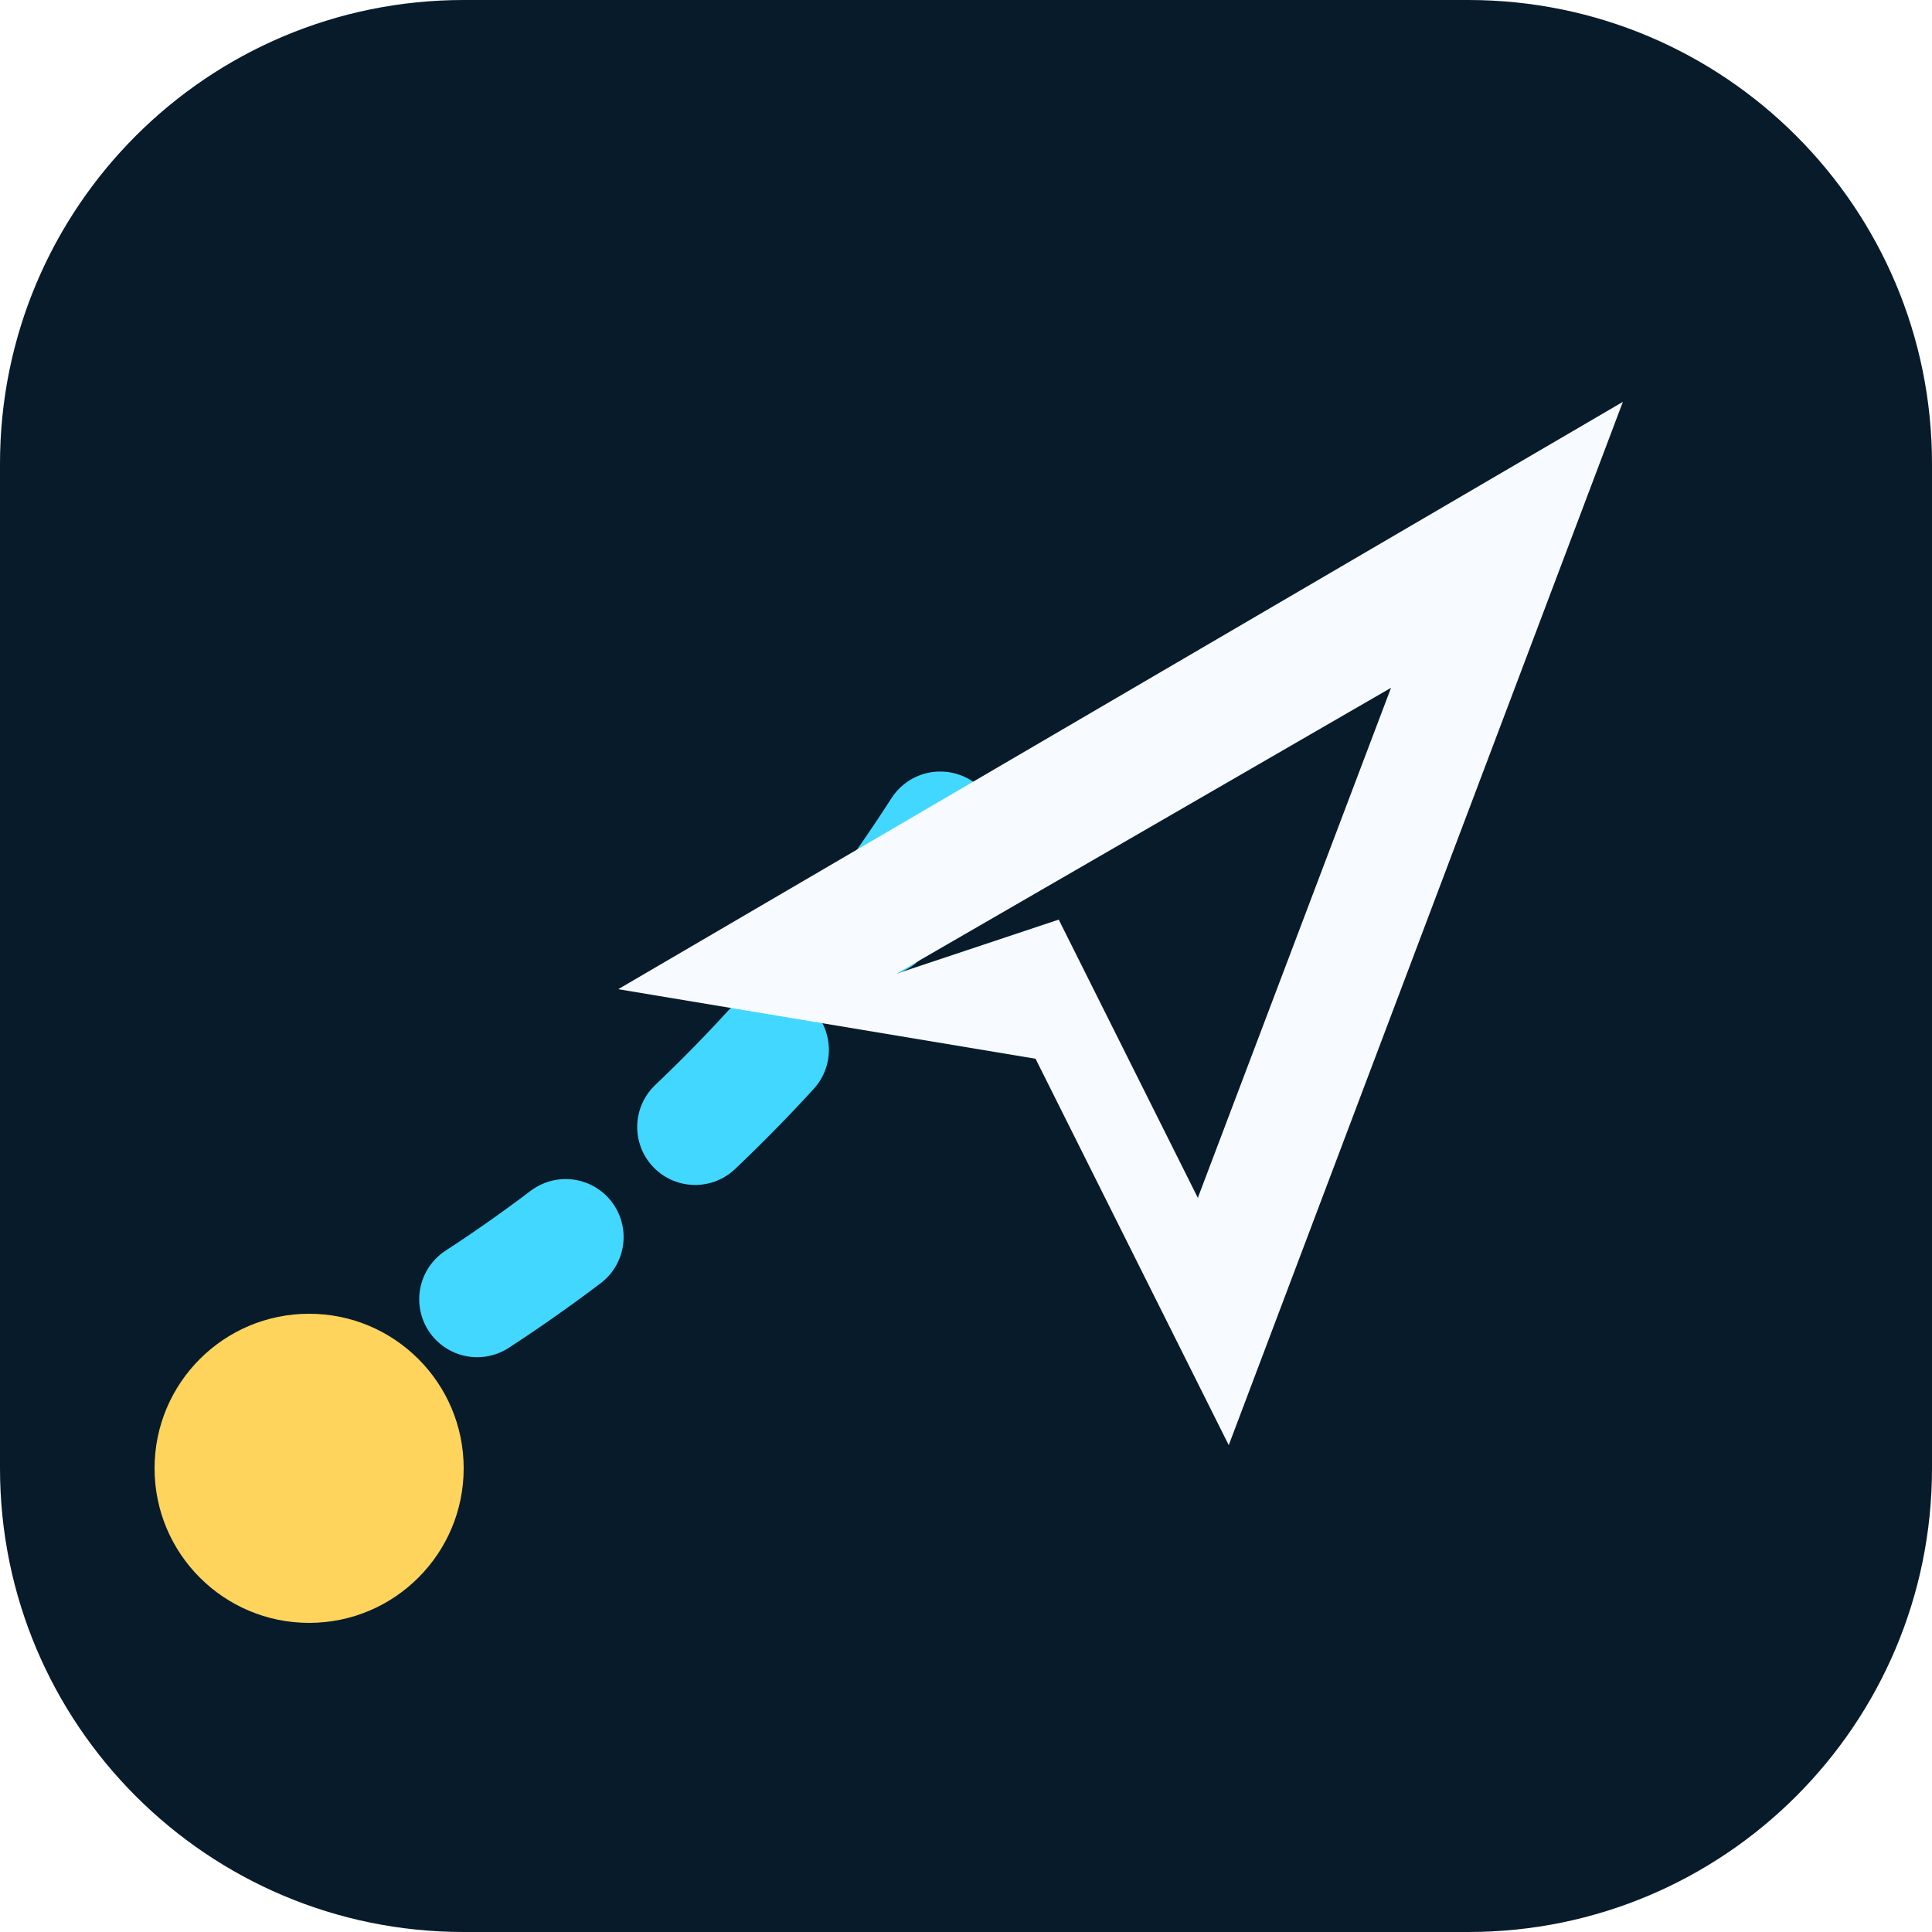
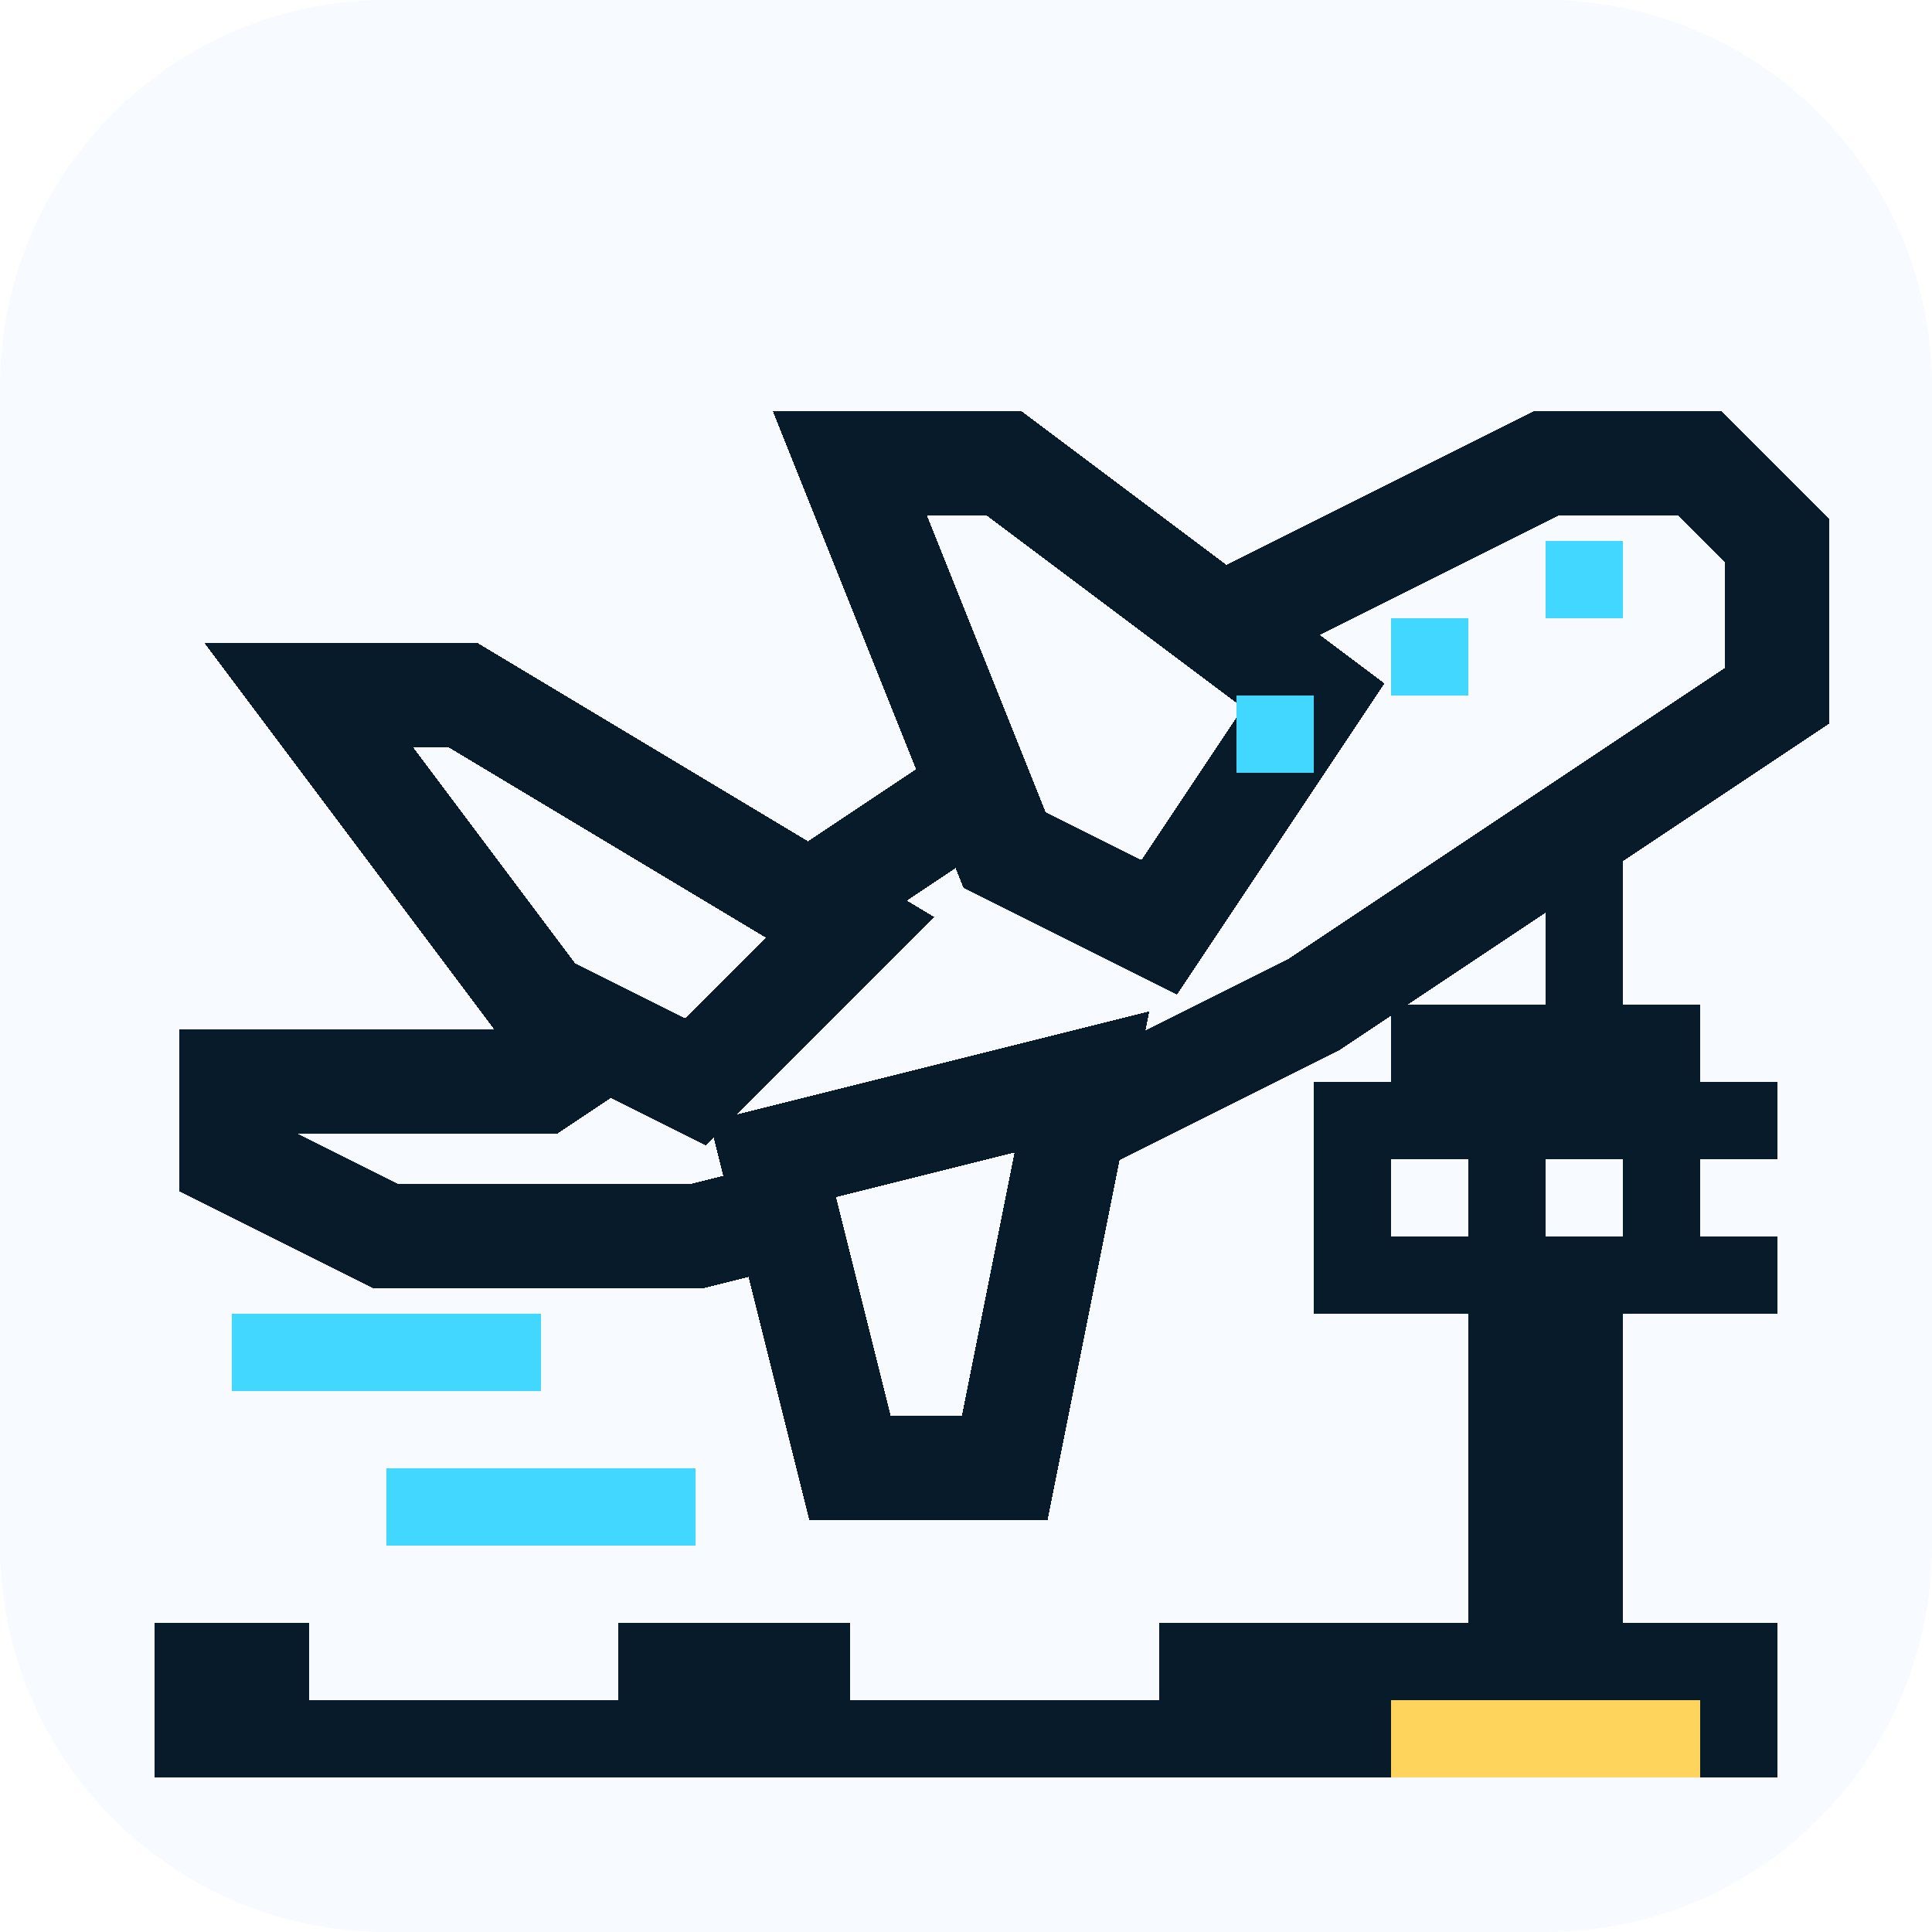
<svg xmlns="http://www.w3.org/2000/svg" width="25" height="25" viewBox="0 0 25 25">
-   <rect width="25" height="25" rx="6" fill="#071b2b" />
-   <path d="M3 18.5c4-1.7 7.2-4.5 9.5-8.3" fill="none" stroke="#42d7ff" stroke-width="1.5" stroke-linecap="round" stroke-dasharray="1.4 2.2" />
-   <circle cx="4" cy="19" r="2" fill="#ffd45c" />
-   <path d="M8 12.8 21 5.2l-5.1 13.5-2.5-5-5.4-.9Zm5.7-.9 1.8 3.6 2.5-6.6-6.4 3.7 2.1-.7Z" fill="#f7fbff" />
+   <rect width="25" height="25" rx="5" fill="#f7fbff" />
+   <g fill="#f7fbff" stroke="#071b2b" stroke-width="1.35" stroke-linejoin="miter" shape-rendering="crispEdges">
+     <path d="M3 14h4l3-2 3-2 3-2 4-2h2l1 1v2l-3 2-3 2-4 2-4 1H5l-2-1Z" />
+     <path d="m7 13-3-4h2l5 3-2 2Z" />
+     <path d="m13 11-2-5h2l4 3-2 3Z" />
+     <path d="m14 14-1 5h-2l-1-4Z" />
+   </g>
+   <g fill="#42d7ff" shape-rendering="crispEdges">
+     <rect x="16" y="9" width="1" height="1" />
+     <rect x="18" y="8" width="1" height="1" />
+     <rect x="20" y="7" width="1" height="1" />
+     <rect x="3" y="17" width="4" height="1" />
+     <rect x="5" y="19" width="4" height="1" />
+   </g>
+   <g fill="#071b2b" shape-rendering="crispEdges">
+     <rect x="19" y="15" width="2" height="6" />
+     <rect x="17" y="14" width="6" height="3" />
+     <rect x="18" y="13" width="4" height="1" />
+     <rect x="20" y="11" width="1" height="2" />
+     <rect x="2" y="21" width="21" height="2" />
+   </g>
+   <g fill="#f7fbff" shape-rendering="crispEdges">
+     <rect x="18" y="15" width="1" height="1" />
+     <rect x="20" y="15" width="1" height="1" />
+     <rect x="22" y="15" width="1" height="1" />
+     <rect x="4" y="21" width="4" height="1" />
+     <rect x="11" y="21" width="4" height="1" />
+   </g>
+   <rect x="18" y="22" width="4" height="1" fill="#ffd45c" shape-rendering="crispEdges" />
</svg>
